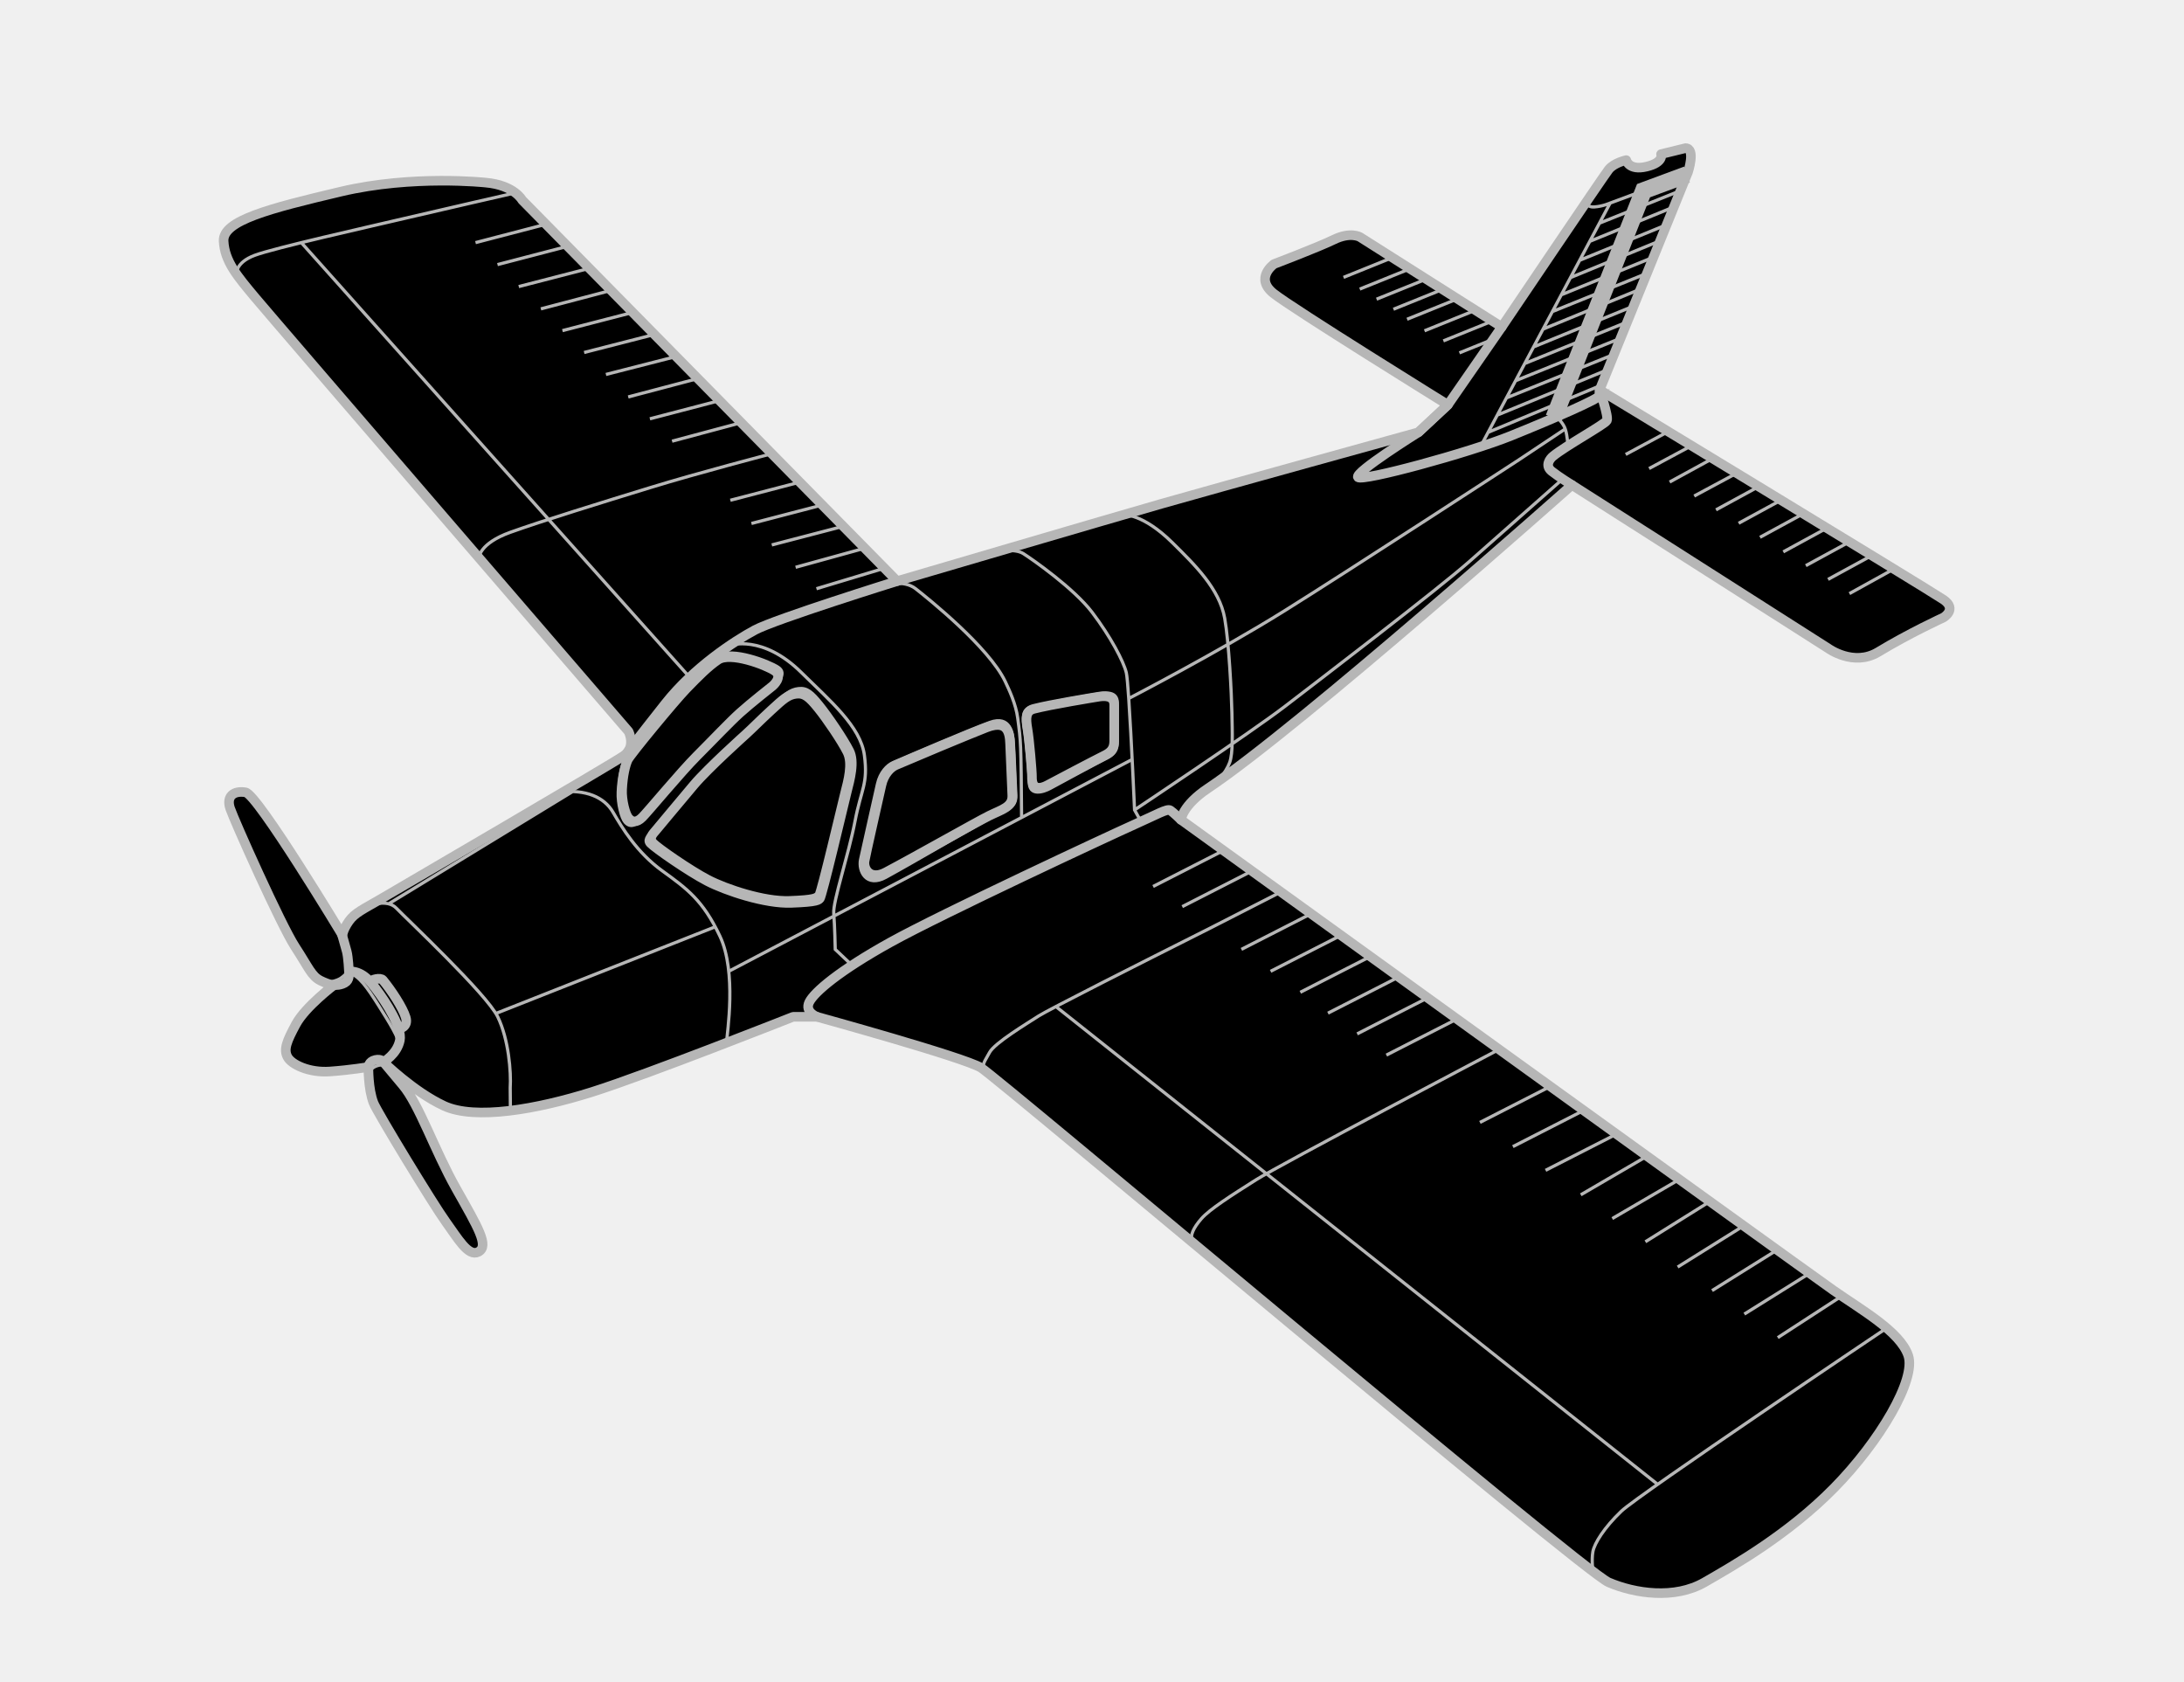
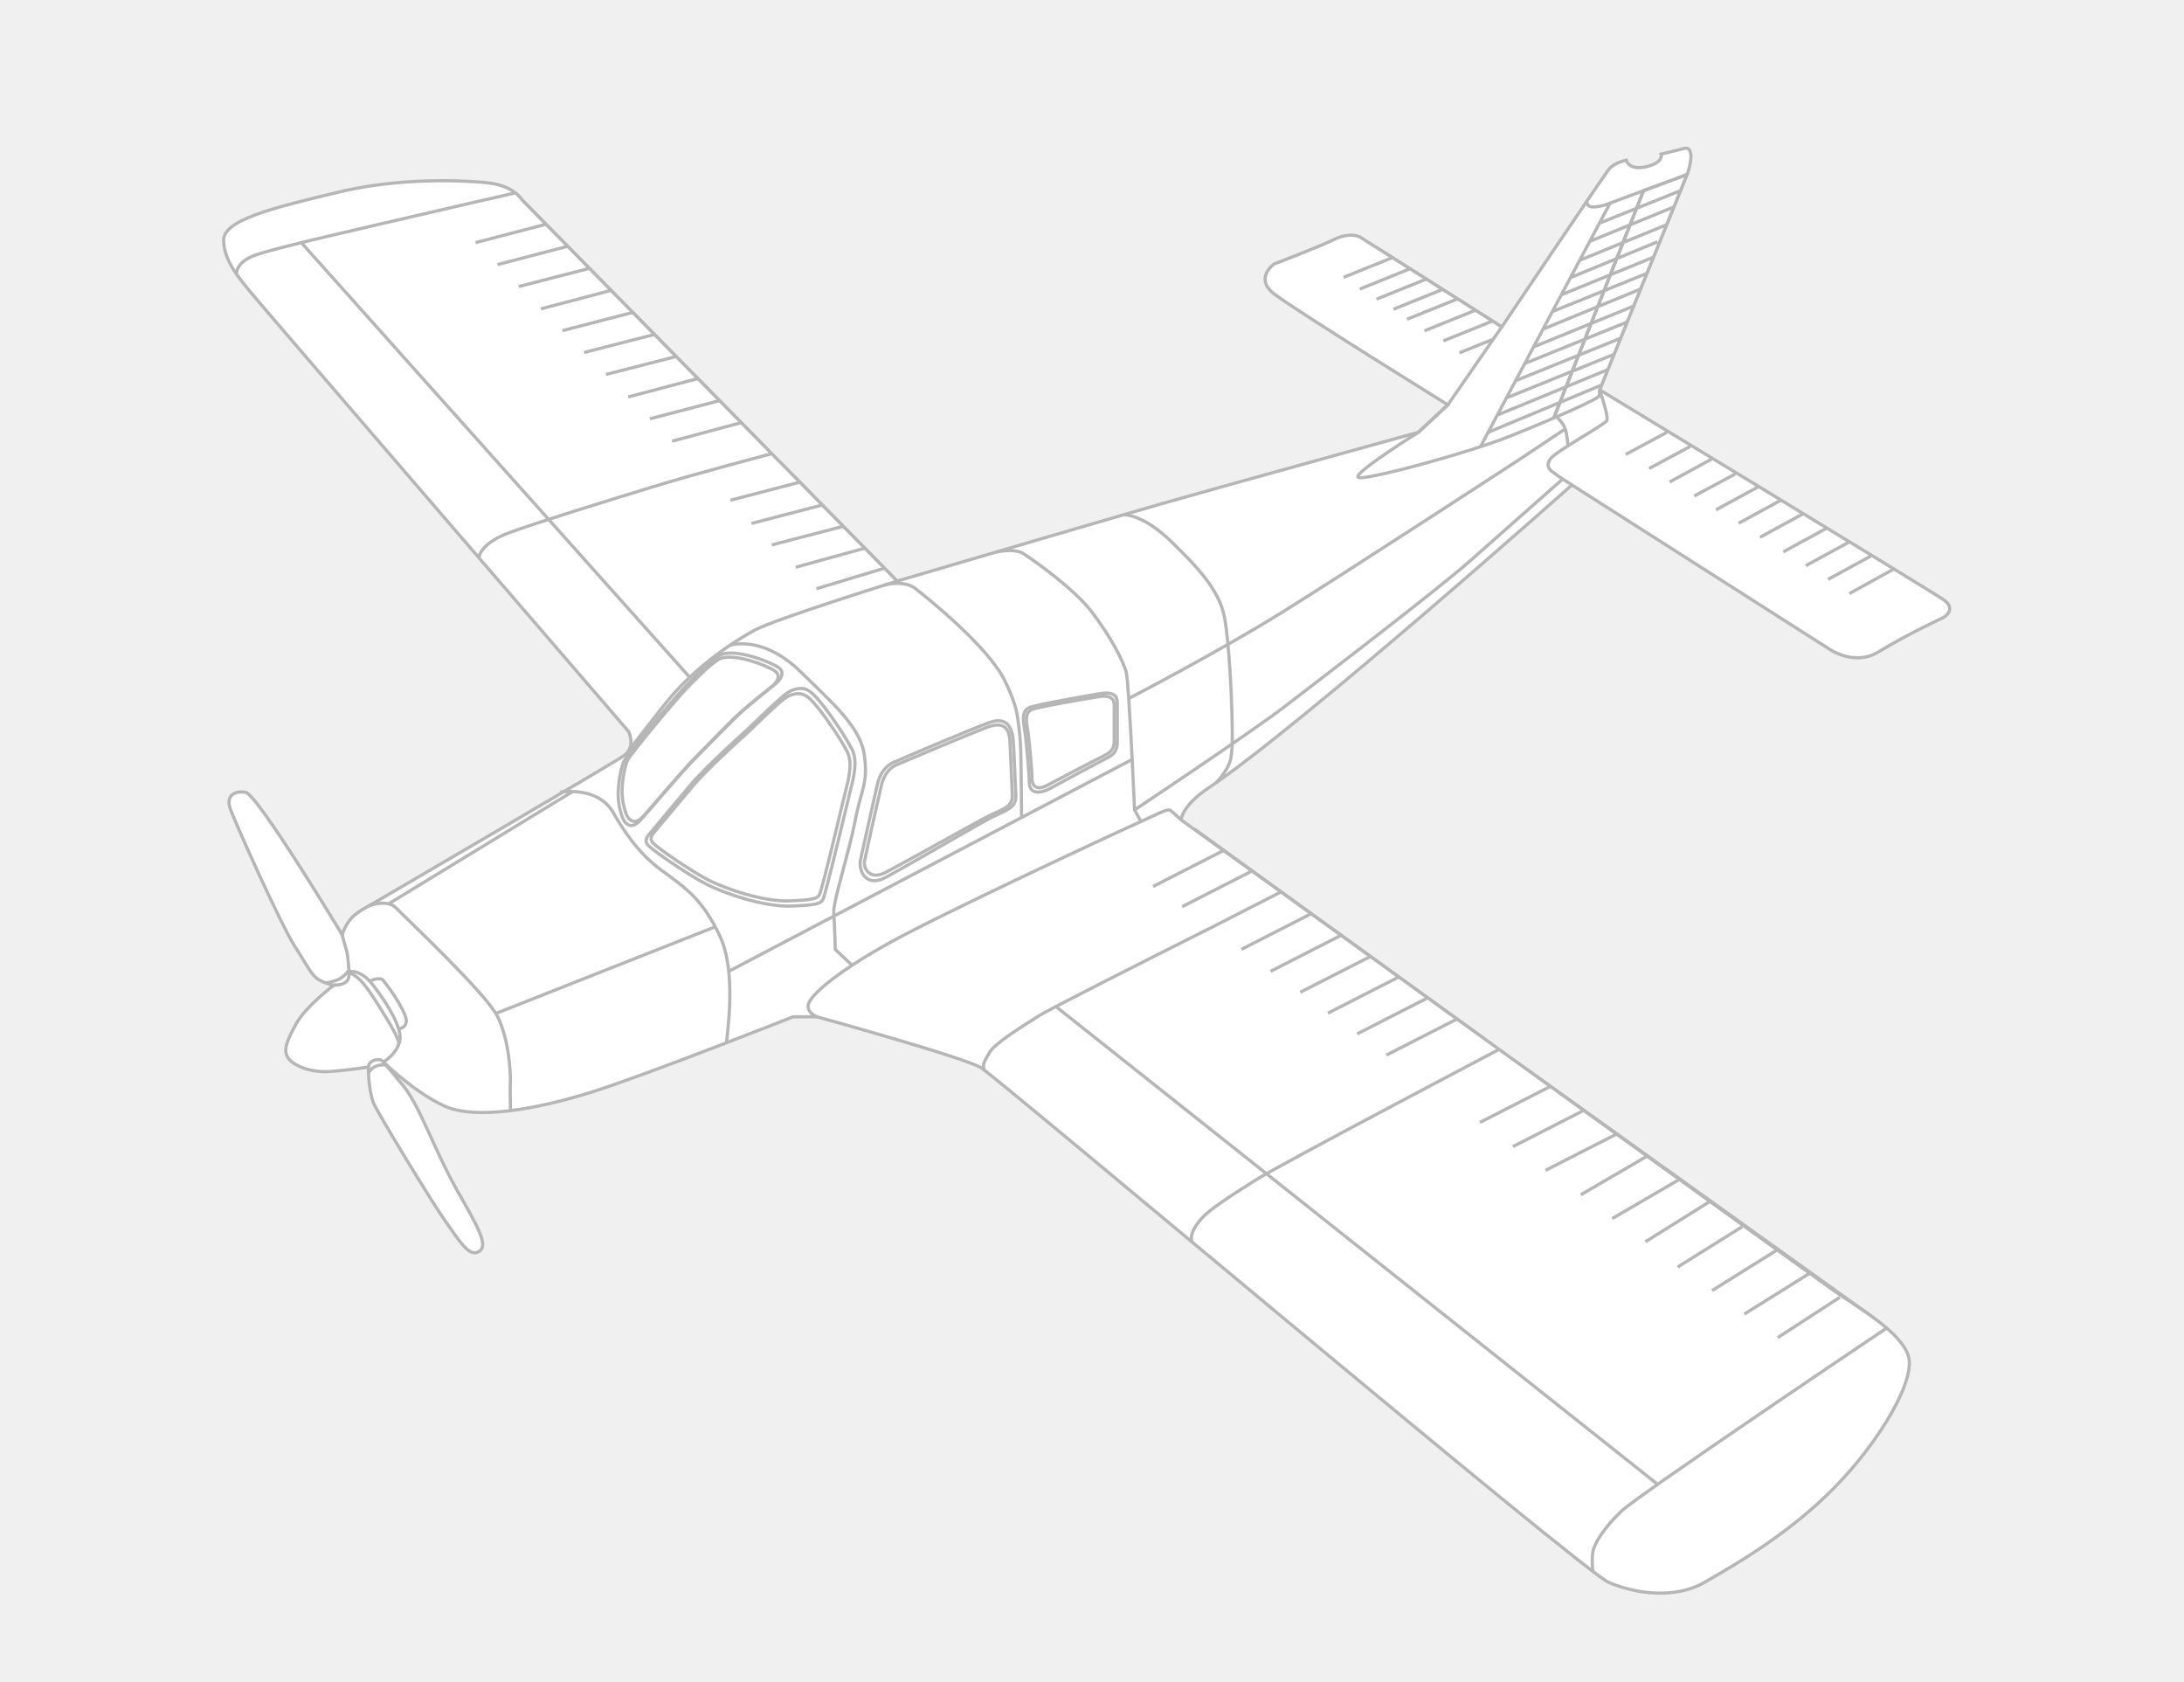
<svg xmlns="http://www.w3.org/2000/svg" width="683.72" height="526.39">
-   <polyline fill="#fff" stroke="#B6B6B6" stroke-miterlimit="10" points="373.632,259.424 351.901,270.9 442.635,336.549 464.336,324.877 374.017,259.568" />
-   <polygon fill="#fff" stroke="#B6B6B6" stroke-miterlimit="10" points="474.793,332.42 453.889,344.572 565.959,425.877 586.25,412.252 474.793,332.42" />
-   <path fill="#fff" stroke="#B6B6B6" stroke-miterlimit="10" d="M527.746 55.598l.391-.963-13.613 5.046-28.087 71.124 14.266-6.984s-.854.721.081-1.788c.935-2.511 26.962-66.435 26.962-66.435z" />
-   <polygon fill="#fff" stroke="#B6B6B6" stroke-miterlimit="10" points="244.005,144.444 222.257,150.226 259.897,188.615 280.858,181.886 244.005,144.444" />
-   <polygon fill="#fff" stroke="#B6B6B6" stroke-miterlimit="10" points="239.148,139.51 218.027,145.779 141.281,68.41 163.474,62.625 239.148,139.51" />
-   <polygon fill="#fff" stroke="#B6B6B6" stroke-miterlimit="10" points="470.145,102.328 461.969,113.932 415.556,83.805 430.947,77.483 470.145,102.328" />
-   <polygon fill="#fff" stroke="#B6B6B6" stroke-miterlimit="10" points="514.609,130.811 501.713,137.422 585.464,190.242 599.479,182.517 514.609,130.811" />
-   <path stroke="#B6B6B6" stroke-width="3" stroke-linecap="round" stroke-linejoin="round" stroke-miterlimit="10" d="M248.272 318.262h7.502s45.954 12.66 51.346 15.942 188.268 157.555 196.474 161.071c8.206 3.518 20.632 5.393 30.01 0 9.379-5.394 26.26-15.006 40.562-29.541 14.302-14.536 25.79-33.996 23.211-41.499-2.579-7.502-14.771-14.302-23.446-20.397-8.674-6.096-204.21-147.239-204.21-147.239s.327-4.425 8.439-9.847c28.996-19.38 113.946-94.955 113.946-94.955l80.184 51.111s7.971 5.861 15.709 1.172c9.733-5.901 20.396-10.785 20.396-10.785s4.455-2.578 0-5.627c-4.454-3.048-107.613-65.648-107.613-65.648l27.665-68.148s2.499-7.502-.783-7.502l-7.657 1.875s1.016 2.578-4.534 3.907c-5.632 1.348-6.353-2.032-6.353-2.032s-3.806.781-5.525 2.97c-1.721 2.188-33.449 49.235-33.449 49.235l-44.391-28.135s-2.97-1.719-8.128.782c-5.158 2.5-18.756 7.658-18.756 7.658s-6.254 4.377-.158 9.223c6.098 4.845 54.552 34.855 54.552 34.855l-9.223 8.596s-65.024 17.975-80.342 22.352c-15.317 4.376-82.841 24.226-82.841 24.226l-117.385-119.257s-2.5-4.688-11.41-5.47c0 0-22.821-2.501-45.329 2.814-22.507 5.313-37.044 9.065-36.731 15.473.312 6.409 4.376 11.098 9.847 17.663 5.47 6.564 116.915 135.828 116.915 135.828s2.5 4.845-1.562 7.658c-4.064 2.813-70.806 41.733-76.12 44.86-5.314 3.126-7.971 4.219-9.847 6.877-1.875 2.657-2.032 4.377-2.032 4.377s-26.572-44.078-30.323-44.704c-3.751-.626-6.095 1.25-4.845 5.001 1.25 3.752 15.943 36.576 20.319 43.297 4.376 6.721 5.158 9.221 7.971 10.629 2.813 1.406 4.221 1.406 4.221 1.406s-8.909 6.722-11.879 12.191c-2.97 5.471-3.909 7.971-2.658 10.316 1.25 2.345 6.721 5.002 13.286 4.533 6.565-.47 12.036-1.407 12.036-1.407s-.111 6.874 1.606 11.254c1.155 2.946 18.87 32.042 22.622 37.199 3.751 5.158 7.037 11.058 10.17 9.43 3.479-1.809-.01-7.554-6.888-19.745-6.878-12.192-11.563-26.337-16.799-32.511-2.645-3.12-6.021-7.19-6.021-7.19s9.464 9.3 18.956 13.716c9.695 4.511 29.03 1.134 46.38-4.337 17.348-5.469 62.913-23.521 62.913-23.521z" />
-   <path stroke="#B6B6B6" stroke-width="3" stroke-linecap="round" stroke-linejoin="round" stroke-miterlimit="10" d="M224.748 206.529c-3.032 2.045-6.253 5.29-9.887 9.042-3.634 3.751-17.584 20.631-18.347 22.272-.761 1.641-1.552 4.965-1.758 9.261-.164 3.429.994 7.82 2.029 8.992 1.036 1.173 2.406 1.598 4.281-.278s12.114-14.223 17.038-19.147c4.923-4.923 10.238-10.55 13.521-13.521 3.282-2.97 10.238-8.44 10.238-8.44s3.441-2.883.628-4.759-13.856-6.046-17.743-3.422zm8.752 23.284s-11.781 10.55-16.294 15.884c-4.515 5.334-11.313 13.54-12.017 14.36-.703.821-2.227 2.287-.703 3.868 1.524 1.583 11.488 8.5 17.115 11.43 5.627 2.932 17.526 6.917 25.497 6.624 7.972-.294 8.616-.821 9.378-1.817.762-.997 7.15-28.252 8.088-31.945.938-3.692 2.52-9.261.704-12.866-1.817-3.604-6.39-10.346-9.144-13.745-2.755-3.399-4.279-4.747-6.858-4.455-2.579.294-4.103 1.7-7.737 5.041-3.633 3.342-6.03 5.809-8.029 7.621zm46.95 9.671c-1.638.71-3.749 2.798-4.512 6.257-.762 3.458-4.914 21.577-5.276 23.754-.411 2.462 1.7 6.153 6.682 3.517 9.722-5.146 28.427-15.768 32.354-17.702 3.927-1.935 7.364-2.695 7.209-6.331l-.645-15.123c-.148-2.801.235-9.143-7.445-6.154-5.871 2.287-23.755 9.783-28.367 11.782zm43.192-17.611c5.17-1.339 18.765-3.568 20.249-3.803 1.484-.235 4.923-.625 4.923 2.579v10.512c0 1.914.08 3.751-2.93 5.236-3.01 1.483-16.021 8.323-17.976 9.378-1.953 1.055-4.963 1.758-4.844-2.657.04-1.485-.822-11.605-1.408-14.967-.586-3.359-.562-5.618 1.986-6.278zm146.503-119.545l-16.881 24.384-9.223 8.596s-20.239 12.661-18.91 14.068c1.326 1.407 34.541-7.582 47.905-12.973 13.364-5.392 27.704-11.617 27.666-12.582-.04-1.007.079-1.799.079-1.799s2.891 8.441 2.266 9.613c-.625 1.172-12.977 7.956-16.881 11.176-.908.748-2.658 2.891-.392 4.689 2.268 1.796 6.331 4.298 6.331 4.298m-367.298 170.283s3.15-.499 2.212-3.624c-.938-3.126-4.571-8.574-7.15-11.701-.769-.932-3.79-.062-3.731.408m-11.59 1.172s2.464.195 3.911-1.094c1.072-.956.78-3.165.78-3.165m6.094 29.893s.041-1.724 2.113-2.196c1.985-.455 2.576.633 2.576.633s4.302-2.422 5.161-6.799c.76-3.865-4.095-11.641-7.662-16.309-.469-.614-.917-1.175-1.326-1.668-3.517-4.219-6.957-3.554-6.957-3.554s-.193-4.456-.702-6.331c-.676-2.495-1.524-5.359-1.524-5.359m173.846-110.501s-38.136 11.878-44.544 15.318c-6.409 3.438-19.07 11.722-27.979 22.977-8.91 11.254-11.82 15.171-11.82 15.171m59.259 82.91s-3.987-1.486-2.423-4.611c1.563-3.127 9.38-9.848 25.478-18.757 16.099-8.909 68.774-33.449 76.12-36.731 7.346-3.281 10.473-5.159 11.411-4.533.937.626 3.36 2.969 3.36 2.969" fill="none" />
-   <polyline stroke="#B6B6B6" stroke-width="5.312" stroke-miterlimit="10" points="528.137,54.635 514.523,59.681 486.437,130.804" fill="none" />
-   <path stroke="#B6B6B6" stroke-miterlimit="10" d="M148.867 75.941l22.193-5.783m-15.316 12.661l22.193-5.784m-15.541 12.661l22.11-5.703m-15.184 12.685l21.976-5.784m-15.224 12.591l22.015-5.692m-15.227 12.536l22.015-5.637m-15.192 12.514l21.982-5.615m-15.004 12.649l21.802-5.746m-15.012 12.593l21.801-5.694m-14.855 12.697l21.811-5.835m-3.572 24.328l22.193-5.783m-15.589 13.046l22.192-5.783m-15.821 12.503l22.194-5.783m-14.733 12.777l21.647-5.972m-15.125 12.678l21.29-6.415m-43.458 50.974s-12.372 11.079-17.11 16.678c-4.739 5.601-11.877 14.218-12.618 15.08-.738.861-2.338 2.399-.738 4.062 1.6 1.662 12.063 8.924 17.971 12.001 5.908 3.076 18.403 7.263 26.772 6.954 8.37-.308 9.048-.861 9.847-1.907.8-1.047 7.509-29.664 8.494-33.542.985-3.878 2.646-9.725.738-13.51s-6.708-10.863-9.601-14.433c-2.892-3.569-4.492-4.984-7.2-4.677-2.708.308-4.308 1.785-8.125 5.292-3.815 3.509-6.333 6.101-8.43 8.002zm-8.401-23.539c-3.182 2.147-6.564 5.554-10.382 9.492-3.815 3.939-18.462 21.664-19.263 23.387-.8 1.724-1.631 5.215-1.846 9.724-.172 3.6 1.044 8.211 2.13 9.442 1.087 1.231 2.526 1.678 4.497-.292 1.969-1.968 12.718-14.934 17.888-20.104 5.171-5.169 10.75-11.079 14.196-14.196 3.447-3.118 10.75-8.862 10.75-8.862s3.615-3.027.661-4.997c-2.954-1.97-14.55-6.349-18.631-3.594zm54.491 33.433c-1.751.759-4.012 2.995-4.827 6.695-.816 3.701-4.802 21.274-5.279 23.586-.772 3.746 1.836 8.936 7.932 5.594 10.321-5.657 29.268-16.872 33.471-18.942 4.202-2.07 7.372-2.782 7.207-6.672-.691-16.18-.563-12.565-.762-16.294-.16-2.998-.879-8.909-7.387-6.573-6.346 2.278-25.42 10.466-30.355 12.606zm43.323-17.459c5.533-1.47 20.078-3.92 21.666-4.177 1.589-.257 5.27-.688 5.27 2.834v11.547c0 2.104.084 4.122-3.137 5.754-3.22 1.63-15.675 8.34-17.766 9.5-2.09 1.16-6.777 2.734-6.65-2.116.042-1.632-.88-12.751-1.507-16.443-.627-3.692-.601-6.173 2.124-6.899zm38.142 56.212l22.047-11.265m-12.919 17.57l22.048-11.266m8.91 6.643l-22.049 11.266s-33.361 16.742-47.659 24.21c-3.228 1.688-5.484 2.901-6.165 3.344-3.697 2.397-13.857 8.494-15.419 11.464-1.563 2.969-2.276 3.289-1.686 5.475m80.543-37.761l22.047-11.266m-12.909 18.135l22.048-11.267m-12.748 17.831l22.049-11.266m-13.392 17.8l22.05-11.266m-12.904 17.753l22.049-11.267m-12.906 17.909l22.049-11.266m7.238 32.331l22.048-11.267m-11.736 18.845l22.048-11.266m-11.81 18.689l22.047-11.267m-11.023 18.928l20.748-12.104m-10.895 19.537l20.748-12.103m-10.375 19.371l20.199-12.619m-10.098 20.526l20.2-12.618m-9.43 19.987l20.2-12.619m-10.1 19.974l20.2-12.618m-9.733 19.989l19.42-12.619m14.676 9.626s-77.667 52.159-83.06 57.318c-5.394 5.156-8.44 10.081-8.909 12.659-.469 2.579 0 6.195 0 6.195m-29.358-163.391s-68.645 36.083-76.146 40.84-14.479 9.172-17.058 12.142-3.517 5.158-3.022 7.229m145.859 75.92l-188.383-149.548m-256.525-229.266s-.434-3.559 5.663-5.855c6.096-2.297 36.107-9.016 46.735-11.518 10.628-2.501 34.913-8.047 34.913-8.047m-11.431 114.211s.119-4.462 9.81-7.953c9.691-3.493 29.067-9.46 43.726-13.967 15.337-4.714 38.16-10.641 38.16-10.641m-147.283-66.072l121.587 136.052m-40.558 35.924c7.971-.856 13.754 1.489 16.568 6.334s7.502 12.605 15.317 18.26c7.815 5.654 12.817 9.25 18.132 20.504 5.314 11.254 2.25 30.327 2.062 33.373m-112.124-42.771s5.807-2.476 8.777.648c2.969 3.123 28.291 26.887 31.729 33.996 3.439 7.109 4.221 17.268 3.908 22.27l.062 7.105m-4.555-30.419l68.798-27.172m-102.368-7.143l57.606-35.142m348.866-193.125l-13.613 5.046-10.457 3.879-40.594 76.26m22.964-9.016l28.087-71.124m-13.813 10.182l25.377-10.182m-28.4 15.869l26.333-10.776m-29.494 16.706l27.231-11.134m-29.941 16.475l27.081-11.125m-30.121 16.585l28.857-11.775m-31.65 17.021l29.597-11.966m-32.611 17.496l30.613-12.574m-33.485 18.104l31.623-12.901m-34.39 18.098l32.065-12.987m-34.93 18.368l33.231-13.437m-36.093 18.819l33.688-13.639m-36.554 19.017l34.606-14.223m-37.479 19.619l35.695-14.862m-80.963-33.638l15.63-6.315m-10.54 9.977l15.63-6.316m-10.37 9.475l15.629-6.316m-10.349 9.473l15.63-6.315m-11.363 9.443l15.629-6.315m-10.174 9.931l15.631-6.315m-9.724 9.473l15.63-6.316m-10.609 10.063l10.609-4.287m-365.493 201.512s3.307-.554 4.638-1.461c1.759-1.195 2.59-2.515 2.59-2.515m6.145 32.181s.613-1.438 2.283-2.141c1.671-.705 3.191-.345 3.191-.345m3.954-6.438c.471-1.469-3.079-7.168-6.137-12.014-3.947-6.25-6.131-9.297-9.382-10.51m119.212-102.44s10.2-3.535 22.365 8.486c8.991 8.887 18.577 16.896 19.761 25.961 1.182 9.064-.993 10.381-2.952 20.664-1.961 10.283-6.962 25.093-6.65 28.786.312 3.692.468 11.266.468 11.266l5.27 4.984m-38.61 1.885l126.337-66.334m-77.59-54.552s6.005-1.806 9.757 1.13 22.941 18.305 28.037 29.018c1.286 2.701 3.347 7.093 3.928 11.489.985 7.469 1.024 7.141 1.208 31.114m-7.87-83.127s5.599-1.267 8.436.53c2.837 1.798 15.811 10.864 21.515 18.366 5.705 7.502 9.846 15.317 10.707 18.912.211.888.477 3.95.755 8.062.849 12.554 1.823 34.881 1.823 34.881l2.023 3.629m-3.846-38.51s28.083-14.548 48.638-27.365c20.554-12.817 73.54-47.36 73.54-47.36l14.472-9.643m-2.436-3.457s1.875 1.612 2.501 3.644c.625 2.031.773 5.112.773 5.112m25.407 7.093l12.883-6.923m-20.203 2.513l12.882-6.923m.879 15.554l13.467-7.361m-5.779 11.746l12.883-6.922m-6.05 11.244l13.38-7.291m-6.299 11.491l13.379-7.291m-6.69 11.685l13.38-7.291m-6.098 11.85l13.379-7.291m-6.317 11.606l13.379-7.291m-6.424 11.589l13.379-7.291m-6.689 11.739l13.802-7.636m-95.961-115.242s-.373 2.046 2.322 1.855c2.696-.192 4.928-1.213 4.928-1.213m-152.367 97.573s5.985-.503 15.324 8.72c7.046 6.956 14.731 14.457 16.373 23.629 1.328 7.423 2.148 23.613 2.267 29.709.117 6.096.373 12.544-.705 15.475-1.251 3.399-4.326 6.395-4.326 6.395m-25.449 8.451s36.34-24.187 47.047-32.393c10.707-8.207 47.829-36.576 57.91-45.485 10.082-8.909 29.071-25.692 29.071-25.692" fill="none" />
+   <g fill="#fff" stroke="#B6B6B6">
+     <polyline points="373.632,259.424 351.901,270.9 442.635,336.549 464.336,324.877 374.017,259.568" />
+     <polygon points="474.793,332.42 453.889,344.572 565.959,425.877 586.25,412.252 474.793,332.42" />
+     <path d="M527.746 55.598l.391-.963-13.613 5.046-28.087 71.124 14.266-6.984s-.854.721.081-1.788c.935-2.511 26.962-66.435 26.962-66.435z" />
+     <polygon points="244.005,144.444 222.257,150.226 259.897,188.615 280.858,181.886 244.005,144.444" />
+     <polygon points="239.148,139.51 218.027,145.779 141.281,68.41 163.474,62.625 239.148,139.51" />
+     <polygon points="470.145,102.328 461.969,113.932 415.556,83.805 430.947,77.483 470.145,102.328" />
+     <polygon points="514.609,130.811 501.713,137.422 585.464,190.242 599.479,182.517 514.609,130.811" />
+     <path d="M248.272 318.262h7.502s45.954 12.66 51.346 15.942 188.268 157.555 196.474 161.071c8.206 3.518 20.632 5.393 30.01 0 9.379-5.394 26.26-15.006 40.562-29.541 14.302-14.536 25.79-33.996 23.211-41.499-2.579-7.502-14.771-14.302-23.446-20.397-8.674-6.096-204.21-147.239-204.21-147.239s.327-4.425 8.439-9.847c28.996-19.38 113.946-94.955 113.946-94.955l80.184 51.111s7.971 5.861 15.709 1.172c9.733-5.901 20.396-10.785 20.396-10.785s4.455-2.578 0-5.627c-4.454-3.048-107.613-65.648-107.613-65.648l27.665-68.148s2.499-7.502-.783-7.502l-7.657 1.875s1.016 2.578-4.534 3.907c-5.632 1.348-6.353-2.032-6.353-2.032s-3.806.781-5.525 2.97c-1.721 2.188-33.449 49.235-33.449 49.235l-44.391-28.135s-2.97-1.719-8.128.782c-5.158 2.5-18.756 7.658-18.756 7.658s-6.254 4.377-.158 9.223c6.098 4.845 54.552 34.855 54.552 34.855l-9.223 8.596s-65.024 17.975-80.342 22.352c-15.317 4.376-82.841 24.226-82.841 24.226l-117.385-119.257s-2.5-4.688-11.41-5.47c0 0-22.821-2.501-45.329 2.814-22.507 5.313-37.044 9.065-36.731 15.473.312 6.409 4.376 11.098 9.847 17.663 5.47 6.564 116.915 135.828 116.915 135.828s2.5 4.845-1.562 7.658c-4.064 2.813-70.806 41.733-76.12 44.86-5.314 3.126-7.971 4.219-9.847 6.877-1.875 2.657-2.032 4.377-2.032 4.377s-26.572-44.078-30.323-44.704c-3.751-.626-6.095 1.25-4.845 5.001 1.25 3.752 15.943 36.576 20.319 43.297 4.376 6.721 5.158 9.221 7.971 10.629 2.813 1.406 4.221 1.406 4.221 1.406s-8.909 6.722-11.879 12.191c-2.97 5.471-3.909 7.971-2.658 10.316 1.25 2.345 6.721 5.002 13.286 4.533 6.565-.47 12.036-1.407 12.036-1.407s-.111 6.874 1.606 11.254c1.155 2.946 18.87 32.042 22.622 37.199 3.751 5.158 7.037 11.058 10.17 9.43 3.479-1.809-.01-7.554-6.888-19.745-6.878-12.192-11.563-26.337-16.799-32.511-2.645-3.12-6.021-7.19-6.021-7.19s9.464 9.3 18.956 13.716c9.695 4.511 29.03 1.134 46.38-4.337 17.348-5.469 62.913-23.521 62.913-23.521z" />
+     <path d="M224.748 206.529c-3.032 2.045-6.253 5.29-9.887 9.042-3.634 3.751-17.584 20.631-18.347 22.272-.761 1.641-1.552 4.965-1.758 9.261-.164 3.429.994 7.82 2.029 8.992 1.036 1.173 2.406 1.598 4.281-.278s12.114-14.223 17.038-19.147c4.923-4.923 10.238-10.55 13.521-13.521 3.282-2.97 10.238-8.44 10.238-8.44s3.441-2.883.628-4.759-13.856-6.046-17.743-3.422zm8.752 23.284s-11.781 10.55-16.294 15.884c-4.515 5.334-11.313 13.54-12.017 14.36-.703.821-2.227 2.287-.703 3.868 1.524 1.583 11.488 8.5 17.115 11.43 5.627 2.932 17.526 6.917 25.497 6.624 7.972-.294 8.616-.821 9.378-1.817.762-.997 7.15-28.252 8.088-31.945.938-3.692 2.52-9.261.704-12.866-1.817-3.604-6.39-10.346-9.144-13.745-2.755-3.399-4.279-4.747-6.858-4.455-2.579.294-4.103 1.7-7.737 5.041-3.633 3.342-6.03 5.809-8.029 7.621zm46.95 9.671c-1.638.71-3.749 2.798-4.512 6.257-.762 3.458-4.914 21.577-5.276 23.754-.411 2.462 1.7 6.153 6.682 3.517 9.722-5.146 28.427-15.768 32.354-17.702 3.927-1.935 7.364-2.695 7.209-6.331l-.645-15.123c-.148-2.801.235-9.143-7.445-6.154-5.871 2.287-23.755 9.783-28.367 11.782zm43.192-17.611c5.17-1.339 18.765-3.568 20.249-3.803 1.484-.235 4.923-.625 4.923 2.579v10.512c0 1.914.08 3.751-2.93 5.236-3.01 1.483-16.021 8.323-17.976 9.378-1.953 1.055-4.963 1.758-4.844-2.657.04-1.485-.822-11.605-1.408-14.967-.586-3.359-.562-5.618 1.986-6.278zm146.503-119.545l-16.881 24.384-9.223 8.596s-20.239 12.661-18.91 14.068c1.326 1.407 34.541-7.582 47.905-12.973 13.364-5.392 27.704-11.617 27.666-12.582-.04-1.007.079-1.799.079-1.799s2.891 8.441 2.266 9.613c-.625 1.172-12.977 7.956-16.881 11.176-.908.748-2.658 2.891-.392 4.689 2.268 1.796 6.331 4.298 6.331 4.298m-367.298 170.283s3.15-.499 2.212-3.624c-.938-3.126-4.571-8.574-7.15-11.701-.769-.932-3.79-.062-3.731.408m-11.59 1.172s2.464.195 3.911-1.094c1.072-.956.78-3.165.78-3.165m6.094 29.893s.041-1.724 2.113-2.196c1.985-.455 2.576.633 2.576.633s4.302-2.422 5.161-6.799c.76-3.865-4.095-11.641-7.662-16.309-.469-.614-.917-1.175-1.326-1.668-3.517-4.219-6.957-3.554-6.957-3.554s-.193-4.456-.702-6.331c-.676-2.495-1.524-5.359-1.524-5.359m173.846-110.501s-38.136 11.878-44.544 15.318c-6.409 3.438-19.07 11.722-27.979 22.977-8.91 11.254-11.82 15.171-11.82 15.171m59.259 82.91s-3.987-1.486-2.423-4.611c1.563-3.127 9.38-9.848 25.478-18.757 16.099-8.909 68.774-33.449 76.12-36.731 7.346-3.281 10.473-5.159 11.411-4.533.937.626 3.36 2.969 3.36 2.969" fill="none" />
+     <polyline points="528.137,54.635 514.523,59.681 486.437,130.804" fill="none" />
+     <path d="M148.867 75.941l22.193-5.783m-15.316 12.661l22.193-5.784m-15.541 12.661l22.11-5.703m-15.184 12.685l21.976-5.784m-15.224 12.591l22.015-5.692m-15.227 12.536l22.015-5.637m-15.192 12.514l21.982-5.615m-15.004 12.649l21.802-5.746m-15.012 12.593l21.801-5.694m-14.855 12.697l21.811-5.835m-3.572 24.328l22.193-5.783m-15.589 13.046l22.192-5.783m-15.821 12.503l22.194-5.783m-14.733 12.777l21.647-5.972m-15.125 12.678l21.29-6.415m-43.458 50.974s-12.372 11.079-17.11 16.678c-4.739 5.601-11.877 14.218-12.618 15.08-.738.861-2.338 2.399-.738 4.062 1.6 1.662 12.063 8.924 17.971 12.001 5.908 3.076 18.403 7.263 26.772 6.954 8.37-.308 9.048-.861 9.847-1.907.8-1.047 7.509-29.664 8.494-33.542.985-3.878 2.646-9.725.738-13.51s-6.708-10.863-9.601-14.433c-2.892-3.569-4.492-4.984-7.2-4.677-2.708.308-4.308 1.785-8.125 5.292-3.815 3.509-6.333 6.101-8.43 8.002zm-8.401-23.539c-3.182 2.147-6.564 5.554-10.382 9.492-3.815 3.939-18.462 21.664-19.263 23.387-.8 1.724-1.631 5.215-1.846 9.724-.172 3.6 1.044 8.211 2.13 9.442 1.087 1.231 2.526 1.678 4.497-.292 1.969-1.968 12.718-14.934 17.888-20.104 5.171-5.169 10.75-11.079 14.196-14.196 3.447-3.118 10.75-8.862 10.75-8.862s3.615-3.027.661-4.997c-2.954-1.97-14.55-6.349-18.631-3.594zm54.491 33.433c-1.751.759-4.012 2.995-4.827 6.695-.816 3.701-4.802 21.274-5.279 23.586-.772 3.746 1.836 8.936 7.932 5.594 10.321-5.657 29.268-16.872 33.471-18.942 4.202-2.07 7.372-2.782 7.207-6.672-.691-16.18-.563-12.565-.762-16.294-.16-2.998-.879-8.909-7.387-6.573-6.346 2.278-25.42 10.466-30.355 12.606zm43.323-17.459c5.533-1.47 20.078-3.92 21.666-4.177 1.589-.257 5.27-.688 5.27 2.834v11.547c0 2.104.084 4.122-3.137 5.754-3.22 1.63-15.675 8.34-17.766 9.5-2.09 1.16-6.777 2.734-6.65-2.116.042-1.632-.88-12.751-1.507-16.443-.627-3.692-.601-6.173 2.124-6.899zm38.142 56.212l22.047-11.265m-12.919 17.57l22.048-11.266m8.91 6.643l-22.049 11.266s-33.361 16.742-47.659 24.21c-3.228 1.688-5.484 2.901-6.165 3.344-3.697 2.397-13.857 8.494-15.419 11.464-1.563 2.969-2.276 3.289-1.686 5.475m80.543-37.761l22.047-11.266m-12.909 18.135l22.048-11.267m-12.748 17.831l22.049-11.266m-13.392 17.8l22.05-11.266m-12.904 17.753l22.049-11.267m-12.906 17.909l22.049-11.266m7.238 32.331l22.048-11.267m-11.736 18.845l22.048-11.266m-11.81 18.689l22.047-11.267m-11.023 18.928l20.748-12.104m-10.895 19.537l20.748-12.103m-10.375 19.371l20.199-12.619m-10.098 20.526l20.2-12.618m-9.43 19.987l20.2-12.619m-10.1 19.974l20.2-12.618m-9.733 19.989l19.42-12.619m14.676 9.626s-77.667 52.159-83.06 57.318c-5.394 5.156-8.44 10.081-8.909 12.659-.469 2.579 0 6.195 0 6.195m-29.358-163.391s-68.645 36.083-76.146 40.84-14.479 9.172-17.058 12.142-3.517 5.158-3.022 7.229m145.859 75.92l-188.383-149.548m-256.525-229.266s-.434-3.559 5.663-5.855c6.096-2.297 36.107-9.016 46.735-11.518 10.628-2.501 34.913-8.047 34.913-8.047m-11.431 114.211s.119-4.462 9.81-7.953c9.691-3.493 29.067-9.46 43.726-13.967 15.337-4.714 38.16-10.641 38.16-10.641m-147.283-66.072l121.587 136.052m-40.558 35.924c7.971-.856 13.754 1.489 16.568 6.334s7.502 12.605 15.317 18.26c7.815 5.654 12.817 9.25 18.132 20.504 5.314 11.254 2.25 30.327 2.062 33.373m-112.124-42.771s5.807-2.476 8.777.648c2.969 3.123 28.291 26.887 31.729 33.996 3.439 7.109 4.221 17.268 3.908 22.27l.062 7.105m-4.555-30.419l68.798-27.172m-102.368-7.143l57.606-35.142m348.866-193.125l-13.613 5.046-10.457 3.879-40.594 76.26m22.964-9.016l28.087-71.124m-13.813 10.182l25.377-10.182m-28.4 15.869l26.333-10.776m-29.494 16.706l27.231-11.134m-29.941 16.475l27.081-11.125m-30.121 16.585l28.857-11.775m-31.65 17.021l29.597-11.966m-32.611 17.496l30.613-12.574m-33.485 18.104l31.623-12.901m-34.39 18.098l32.065-12.987m-34.93 18.368l33.231-13.437m-36.093 18.819l33.688-13.639m-36.554 19.017l34.606-14.223m-37.479 19.619l35.695-14.862m-80.963-33.638l15.63-6.315m-10.54 9.977l15.63-6.316m-10.37 9.475l15.629-6.316m-10.349 9.473l15.63-6.315m-11.363 9.443l15.629-6.315m-10.174 9.931l15.631-6.315m-9.724 9.473l15.63-6.316m-10.609 10.063l10.609-4.287m-365.493 201.512s3.307-.554 4.638-1.461c1.759-1.195 2.59-2.515 2.59-2.515m6.145 32.181s.613-1.438 2.283-2.141c1.671-.705 3.191-.345 3.191-.345m3.954-6.438c.471-1.469-3.079-7.168-6.137-12.014-3.947-6.25-6.131-9.297-9.382-10.51m119.212-102.44s10.2-3.535 22.365 8.486c8.991 8.887 18.577 16.896 19.761 25.961 1.182 9.064-.993 10.381-2.952 20.664-1.961 10.283-6.962 25.093-6.65 28.786.312 3.692.468 11.266.468 11.266l5.27 4.984m-38.61 1.885l126.337-66.334m-77.59-54.552s6.005-1.806 9.757 1.13 22.941 18.305 28.037 29.018c1.286 2.701 3.347 7.093 3.928 11.489.985 7.469 1.024 7.141 1.208 31.114m-7.87-83.127s5.599-1.267 8.436.53c2.837 1.798 15.811 10.864 21.515 18.366 5.705 7.502 9.846 15.317 10.707 18.912.211.888.477 3.95.755 8.062.849 12.554 1.823 34.881 1.823 34.881l2.023 3.629m-3.846-38.51s28.083-14.548 48.638-27.365c20.554-12.817 73.54-47.36 73.54-47.36l14.472-9.643m-2.436-3.457s1.875 1.612 2.501 3.644c.625 2.031.773 5.112.773 5.112m25.407 7.093l12.883-6.923m-20.203 2.513l12.882-6.923m.879 15.554l13.467-7.361m-5.779 11.746l12.883-6.922m-6.05 11.244l13.38-7.291m-6.299 11.491l13.379-7.291m-6.69 11.685l13.38-7.291m-6.098 11.85l13.379-7.291m-6.317 11.606l13.379-7.291m-6.424 11.589l13.379-7.291m-6.689 11.739l13.802-7.636m-95.961-115.242s-.373 2.046 2.322 1.855c2.696-.192 4.928-1.213 4.928-1.213m-152.367 97.573s5.985-.503 15.324 8.72c7.046 6.956 14.731 14.457 16.373 23.629 1.328 7.423 2.148 23.613 2.267 29.709.117 6.096.373 12.544-.705 15.475-1.251 3.399-4.326 6.395-4.326 6.395m-25.449 8.451s36.34-24.187 47.047-32.393c10.707-8.207 47.829-36.576 57.91-45.485 10.082-8.909 29.071-25.692 29.071-25.692" fill="none" />
+   </g>
</svg>
